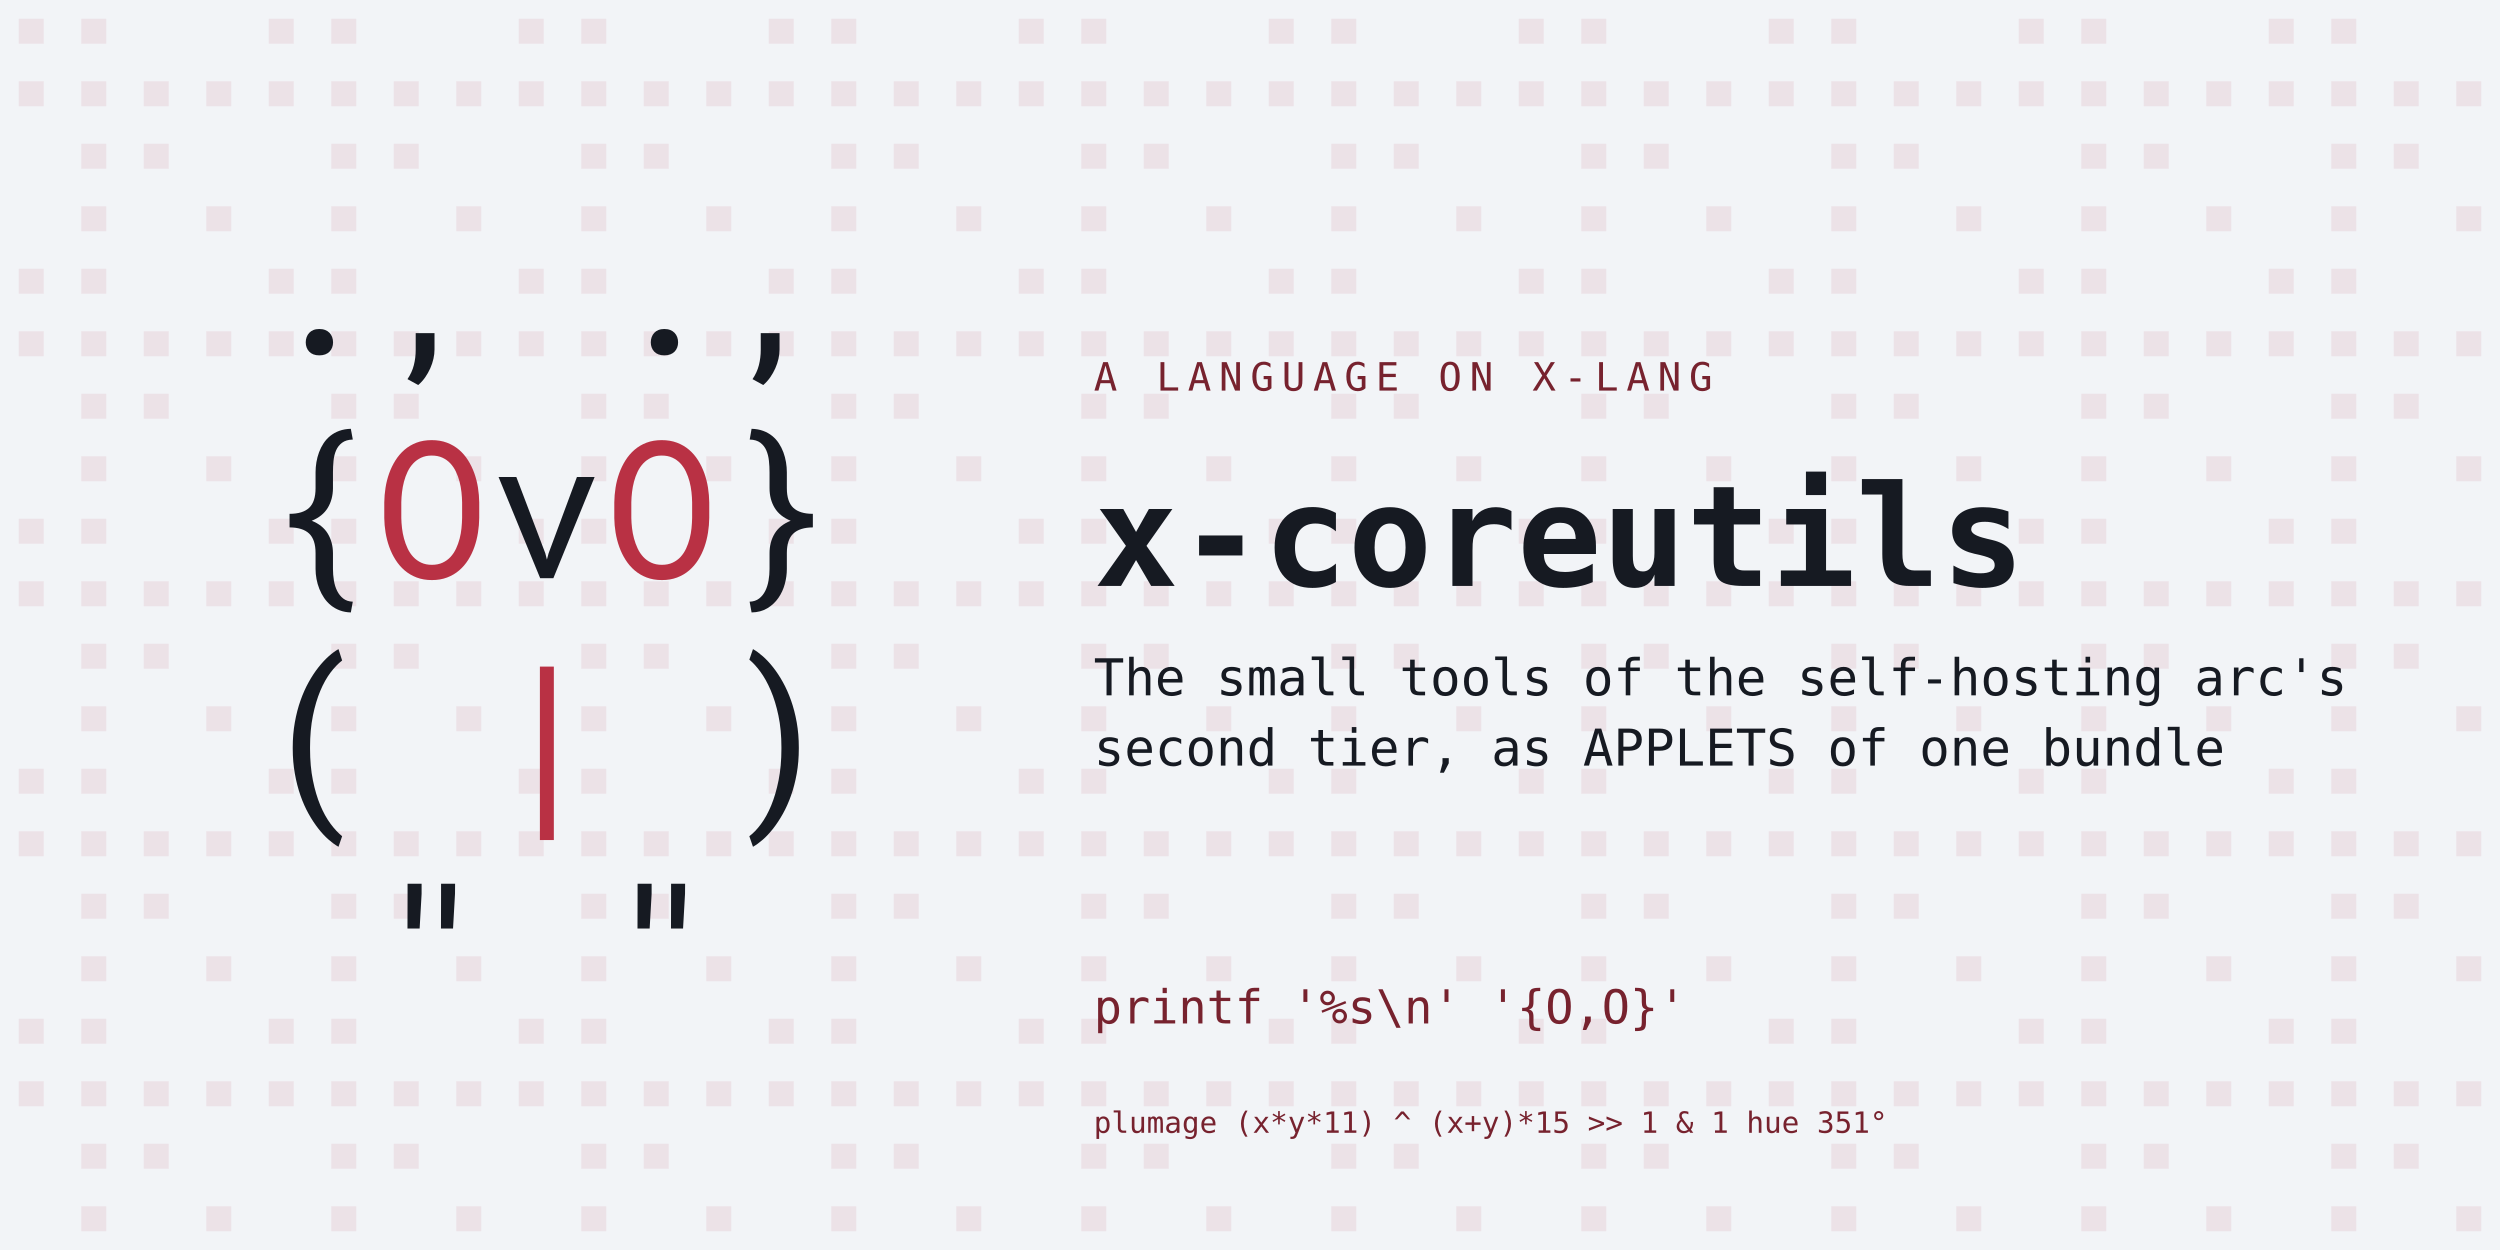
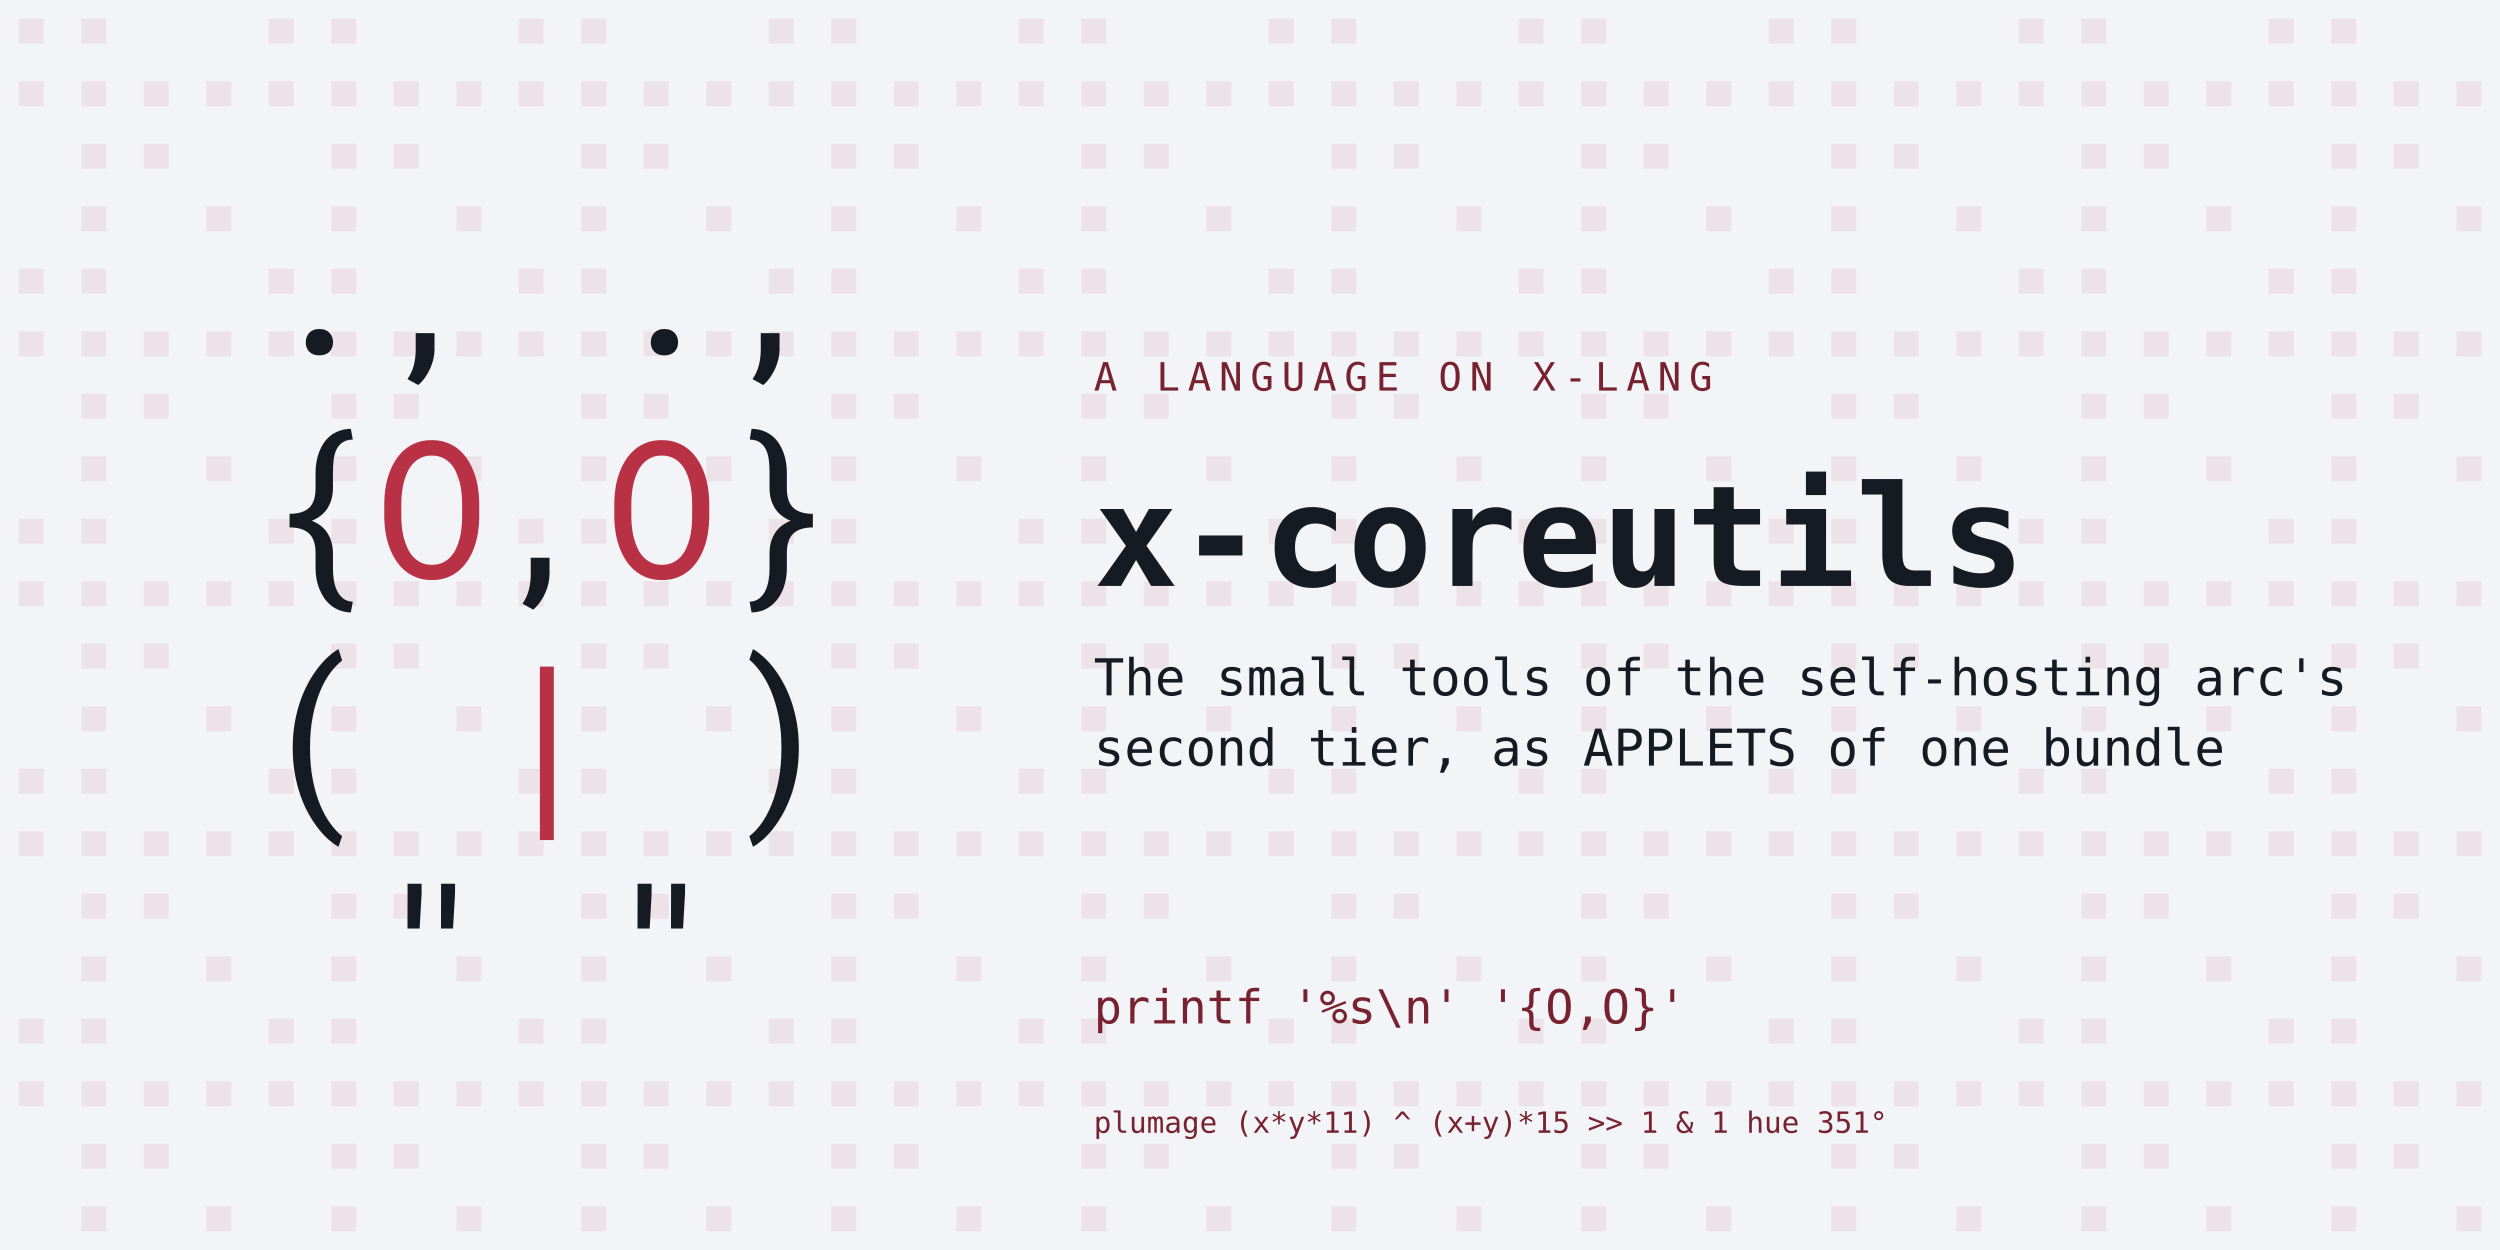
<svg xmlns="http://www.w3.org/2000/svg" width="1280" height="640" viewBox="0 0 1280 640" role="img" aria-label="x-coreutils, with Bitwise">
  <rect width="1280" height="640" fill="#f2f4f7" />
  <g fill="hsl(351.6,58%,46%)" fill-opacity="0.09">
    <rect x="9.6" y="9.6" width="12.8" height="12.8" />
    <rect x="41.6" y="9.6" width="12.8" height="12.8" />
    <rect x="137.6" y="9.6" width="12.8" height="12.8" />
    <rect x="169.6" y="9.6" width="12.8" height="12.8" />
    <rect x="265.6" y="9.6" width="12.8" height="12.8" />
    <rect x="297.6" y="9.6" width="12.8" height="12.8" />
    <rect x="393.6" y="9.6" width="12.8" height="12.8" />
    <rect x="425.6" y="9.6" width="12.8" height="12.8" />
    <rect x="521.6" y="9.6" width="12.8" height="12.8" />
    <rect x="553.6" y="9.6" width="12.8" height="12.8" />
    <rect x="649.6" y="9.6" width="12.8" height="12.8" />
    <rect x="681.6" y="9.6" width="12.8" height="12.8" />
    <rect x="777.6" y="9.6" width="12.8" height="12.8" />
    <rect x="809.6" y="9.6" width="12.8" height="12.8" />
    <rect x="905.6" y="9.6" width="12.8" height="12.8" />
    <rect x="937.6" y="9.6" width="12.8" height="12.8" />
    <rect x="1033.6" y="9.6" width="12.8" height="12.8" />
    <rect x="1065.6" y="9.6" width="12.8" height="12.8" />
    <rect x="1161.6" y="9.6" width="12.8" height="12.8" />
    <rect x="1193.6" y="9.6" width="12.8" height="12.8" />
    <rect x="9.6" y="41.6" width="12.8" height="12.8" />
    <rect x="41.6" y="41.6" width="12.8" height="12.8" />
    <rect x="73.6" y="41.6" width="12.8" height="12.8" />
    <rect x="105.6" y="41.6" width="12.8" height="12.8" />
    <rect x="137.6" y="41.6" width="12.8" height="12.8" />
    <rect x="169.6" y="41.6" width="12.8" height="12.8" />
    <rect x="201.6" y="41.6" width="12.8" height="12.8" />
    <rect x="233.6" y="41.6" width="12.8" height="12.8" />
    <rect x="265.6" y="41.6" width="12.8" height="12.8" />
    <rect x="297.6" y="41.6" width="12.8" height="12.8" />
    <rect x="329.6" y="41.6" width="12.8" height="12.8" />
    <rect x="361.6" y="41.6" width="12.8" height="12.8" />
    <rect x="393.6" y="41.6" width="12.8" height="12.8" />
    <rect x="425.6" y="41.6" width="12.8" height="12.8" />
    <rect x="457.6" y="41.6" width="12.8" height="12.8" />
    <rect x="489.6" y="41.6" width="12.8" height="12.8" />
    <rect x="521.6" y="41.6" width="12.8" height="12.8" />
    <rect x="553.6" y="41.6" width="12.8" height="12.8" />
    <rect x="585.6" y="41.6" width="12.8" height="12.8" />
    <rect x="617.6" y="41.6" width="12.8" height="12.8" />
    <rect x="649.6" y="41.6" width="12.8" height="12.8" />
    <rect x="681.6" y="41.6" width="12.8" height="12.8" />
    <rect x="713.6" y="41.6" width="12.8" height="12.8" />
    <rect x="745.6" y="41.6" width="12.8" height="12.8" />
    <rect x="777.6" y="41.6" width="12.8" height="12.8" />
    <rect x="809.6" y="41.6" width="12.8" height="12.8" />
    <rect x="841.6" y="41.6" width="12.8" height="12.8" />
    <rect x="873.6" y="41.6" width="12.8" height="12.8" />
    <rect x="905.6" y="41.6" width="12.8" height="12.8" />
    <rect x="937.6" y="41.6" width="12.8" height="12.8" />
    <rect x="969.6" y="41.6" width="12.8" height="12.8" />
    <rect x="1001.6" y="41.6" width="12.8" height="12.8" />
    <rect x="1033.6" y="41.6" width="12.8" height="12.8" />
    <rect x="1065.6" y="41.6" width="12.8" height="12.8" />
    <rect x="1097.6" y="41.6" width="12.8" height="12.8" />
    <rect x="1129.6" y="41.6" width="12.8" height="12.8" />
    <rect x="1161.6" y="41.6" width="12.8" height="12.8" />
    <rect x="1193.6" y="41.6" width="12.8" height="12.8" />
    <rect x="1225.6" y="41.6" width="12.8" height="12.8" />
    <rect x="1257.6" y="41.6" width="12.8" height="12.8" />
    <rect x="41.6" y="73.6" width="12.8" height="12.8" />
    <rect x="73.6" y="73.6" width="12.8" height="12.8" />
    <rect x="169.6" y="73.6" width="12.8" height="12.8" />
    <rect x="201.6" y="73.6" width="12.8" height="12.8" />
    <rect x="297.6" y="73.6" width="12.8" height="12.8" />
    <rect x="329.6" y="73.6" width="12.8" height="12.8" />
    <rect x="425.6" y="73.6" width="12.8" height="12.8" />
    <rect x="457.6" y="73.6" width="12.8" height="12.8" />
    <rect x="553.6" y="73.6" width="12.8" height="12.8" />
    <rect x="585.6" y="73.6" width="12.8" height="12.8" />
    <rect x="681.6" y="73.6" width="12.8" height="12.8" />
    <rect x="713.6" y="73.6" width="12.8" height="12.8" />
    <rect x="809.6" y="73.6" width="12.8" height="12.8" />
    <rect x="841.6" y="73.6" width="12.8" height="12.8" />
    <rect x="937.6" y="73.6" width="12.8" height="12.8" />
    <rect x="969.6" y="73.6" width="12.8" height="12.8" />
    <rect x="1065.6" y="73.6" width="12.8" height="12.8" />
    <rect x="1097.6" y="73.6" width="12.8" height="12.8" />
    <rect x="1193.6" y="73.6" width="12.8" height="12.8" />
    <rect x="1225.6" y="73.6" width="12.8" height="12.8" />
    <rect x="41.6" y="105.6" width="12.8" height="12.8" />
    <rect x="105.6" y="105.6" width="12.8" height="12.8" />
    <rect x="169.6" y="105.6" width="12.8" height="12.8" />
    <rect x="233.6" y="105.6" width="12.8" height="12.8" />
    <rect x="297.6" y="105.6" width="12.8" height="12.8" />
    <rect x="361.6" y="105.6" width="12.8" height="12.8" />
    <rect x="425.6" y="105.6" width="12.8" height="12.8" />
    <rect x="489.6" y="105.6" width="12.8" height="12.8" />
    <rect x="553.6" y="105.6" width="12.8" height="12.8" />
    <rect x="617.6" y="105.6" width="12.8" height="12.8" />
    <rect x="681.6" y="105.6" width="12.8" height="12.8" />
    <rect x="745.6" y="105.6" width="12.8" height="12.8" />
    <rect x="809.6" y="105.6" width="12.8" height="12.8" />
    <rect x="873.6" y="105.6" width="12.8" height="12.8" />
    <rect x="937.6" y="105.6" width="12.8" height="12.8" />
    <rect x="1001.6" y="105.6" width="12.8" height="12.8" />
    <rect x="1065.6" y="105.6" width="12.8" height="12.8" />
    <rect x="1129.6" y="105.6" width="12.8" height="12.8" />
    <rect x="1193.6" y="105.6" width="12.8" height="12.8" />
    <rect x="1257.6" y="105.6" width="12.8" height="12.8" />
    <rect x="9.6" y="137.6" width="12.8" height="12.8" />
    <rect x="41.6" y="137.6" width="12.8" height="12.8" />
    <rect x="137.6" y="137.6" width="12.8" height="12.8" />
    <rect x="169.6" y="137.6" width="12.8" height="12.8" />
    <rect x="265.6" y="137.6" width="12.8" height="12.8" />
    <rect x="297.6" y="137.6" width="12.8" height="12.8" />
    <rect x="393.6" y="137.6" width="12.8" height="12.8" />
    <rect x="425.6" y="137.6" width="12.8" height="12.8" />
    <rect x="521.6" y="137.6" width="12.8" height="12.8" />
    <rect x="553.6" y="137.6" width="12.8" height="12.8" />
    <rect x="649.6" y="137.6" width="12.8" height="12.8" />
    <rect x="681.6" y="137.6" width="12.8" height="12.8" />
    <rect x="777.6" y="137.6" width="12.8" height="12.8" />
    <rect x="809.6" y="137.6" width="12.8" height="12.8" />
    <rect x="905.6" y="137.6" width="12.8" height="12.8" />
    <rect x="937.6" y="137.6" width="12.8" height="12.8" />
    <rect x="1033.6" y="137.6" width="12.8" height="12.8" />
    <rect x="1065.6" y="137.6" width="12.8" height="12.8" />
    <rect x="1161.6" y="137.6" width="12.8" height="12.8" />
    <rect x="1193.6" y="137.6" width="12.8" height="12.8" />
    <rect x="9.6" y="169.6" width="12.8" height="12.8" />
    <rect x="41.6" y="169.6" width="12.8" height="12.8" />
    <rect x="73.6" y="169.6" width="12.8" height="12.8" />
    <rect x="105.6" y="169.6" width="12.8" height="12.8" />
    <rect x="137.6" y="169.6" width="12.8" height="12.8" />
    <rect x="169.6" y="169.6" width="12.8" height="12.8" />
    <rect x="201.6" y="169.6" width="12.8" height="12.8" />
    <rect x="233.6" y="169.6" width="12.8" height="12.8" />
    <rect x="265.6" y="169.6" width="12.8" height="12.8" />
    <rect x="297.6" y="169.6" width="12.8" height="12.8" />
    <rect x="329.6" y="169.6" width="12.8" height="12.8" />
    <rect x="361.6" y="169.6" width="12.8" height="12.8" />
    <rect x="393.6" y="169.6" width="12.8" height="12.8" />
    <rect x="425.6" y="169.6" width="12.8" height="12.8" />
    <rect x="457.6" y="169.6" width="12.8" height="12.8" />
    <rect x="489.6" y="169.6" width="12.8" height="12.8" />
    <rect x="521.6" y="169.6" width="12.8" height="12.8" />
    <rect x="553.6" y="169.6" width="12.8" height="12.8" />
    <rect x="585.6" y="169.6" width="12.8" height="12.8" />
    <rect x="617.6" y="169.6" width="12.8" height="12.8" />
    <rect x="649.6" y="169.6" width="12.8" height="12.8" />
    <rect x="681.6" y="169.6" width="12.8" height="12.8" />
    <rect x="713.6" y="169.6" width="12.8" height="12.8" />
    <rect x="745.6" y="169.6" width="12.8" height="12.8" />
    <rect x="777.6" y="169.6" width="12.8" height="12.8" />
    <rect x="809.6" y="169.6" width="12.8" height="12.8" />
    <rect x="841.6" y="169.6" width="12.8" height="12.8" />
    <rect x="873.6" y="169.6" width="12.8" height="12.8" />
    <rect x="905.6" y="169.6" width="12.8" height="12.8" />
    <rect x="937.6" y="169.6" width="12.8" height="12.8" />
    <rect x="969.6" y="169.6" width="12.8" height="12.8" />
    <rect x="1001.6" y="169.6" width="12.8" height="12.8" />
    <rect x="1033.6" y="169.6" width="12.8" height="12.8" />
    <rect x="1065.6" y="169.6" width="12.8" height="12.8" />
    <rect x="1097.6" y="169.6" width="12.8" height="12.8" />
    <rect x="1129.6" y="169.6" width="12.8" height="12.8" />
    <rect x="1161.6" y="169.6" width="12.8" height="12.8" />
    <rect x="1193.6" y="169.6" width="12.8" height="12.8" />
    <rect x="1225.6" y="169.6" width="12.8" height="12.8" />
    <rect x="1257.6" y="169.6" width="12.8" height="12.8" />
    <rect x="41.6" y="201.6" width="12.8" height="12.8" />
    <rect x="73.6" y="201.6" width="12.8" height="12.8" />
    <rect x="169.6" y="201.6" width="12.8" height="12.8" />
    <rect x="201.6" y="201.6" width="12.8" height="12.8" />
    <rect x="297.6" y="201.6" width="12.8" height="12.8" />
    <rect x="329.6" y="201.6" width="12.8" height="12.8" />
    <rect x="425.6" y="201.6" width="12.8" height="12.8" />
    <rect x="457.6" y="201.6" width="12.8" height="12.8" />
    <rect x="553.6" y="201.6" width="12.8" height="12.8" />
    <rect x="585.6" y="201.6" width="12.8" height="12.8" />
    <rect x="681.6" y="201.6" width="12.8" height="12.8" />
    <rect x="713.6" y="201.6" width="12.8" height="12.8" />
    <rect x="809.6" y="201.6" width="12.8" height="12.8" />
    <rect x="841.6" y="201.6" width="12.8" height="12.8" />
    <rect x="937.6" y="201.6" width="12.8" height="12.8" />
    <rect x="969.6" y="201.6" width="12.8" height="12.8" />
    <rect x="1065.6" y="201.6" width="12.8" height="12.8" />
    <rect x="1097.6" y="201.6" width="12.8" height="12.8" />
    <rect x="1193.6" y="201.6" width="12.8" height="12.8" />
    <rect x="1225.6" y="201.6" width="12.8" height="12.8" />
    <rect x="41.6" y="233.6" width="12.8" height="12.8" />
    <rect x="105.6" y="233.6" width="12.8" height="12.8" />
    <rect x="169.6" y="233.6" width="12.8" height="12.8" />
    <rect x="233.6" y="233.6" width="12.8" height="12.8" />
    <rect x="297.6" y="233.6" width="12.8" height="12.8" />
    <rect x="361.6" y="233.6" width="12.8" height="12.8" />
    <rect x="425.6" y="233.6" width="12.8" height="12.8" />
    <rect x="489.6" y="233.6" width="12.8" height="12.8" />
    <rect x="553.6" y="233.6" width="12.8" height="12.8" />
    <rect x="617.6" y="233.6" width="12.8" height="12.8" />
    <rect x="681.6" y="233.6" width="12.8" height="12.8" />
    <rect x="745.6" y="233.6" width="12.8" height="12.8" />
    <rect x="809.6" y="233.6" width="12.8" height="12.8" />
    <rect x="873.6" y="233.6" width="12.8" height="12.8" />
    <rect x="937.6" y="233.6" width="12.8" height="12.8" />
    <rect x="1001.6" y="233.6" width="12.8" height="12.8" />
    <rect x="1065.6" y="233.6" width="12.8" height="12.8" />
    <rect x="1129.6" y="233.6" width="12.8" height="12.8" />
    <rect x="1193.6" y="233.6" width="12.8" height="12.8" />
    <rect x="1257.6" y="233.6" width="12.8" height="12.8" />
    <rect x="9.6" y="265.6" width="12.8" height="12.8" />
    <rect x="41.6" y="265.6" width="12.8" height="12.8" />
    <rect x="137.6" y="265.6" width="12.8" height="12.8" />
    <rect x="169.6" y="265.6" width="12.8" height="12.8" />
    <rect x="265.6" y="265.6" width="12.8" height="12.8" />
    <rect x="297.6" y="265.6" width="12.8" height="12.8" />
    <rect x="393.6" y="265.6" width="12.8" height="12.8" />
    <rect x="425.6" y="265.6" width="12.8" height="12.8" />
    <rect x="521.6" y="265.6" width="12.8" height="12.8" />
    <rect x="553.6" y="265.6" width="12.8" height="12.8" />
    <rect x="649.6" y="265.6" width="12.8" height="12.8" />
    <rect x="681.6" y="265.6" width="12.8" height="12.8" />
    <rect x="777.6" y="265.6" width="12.8" height="12.8" />
    <rect x="809.6" y="265.6" width="12.8" height="12.8" />
    <rect x="905.6" y="265.6" width="12.8" height="12.8" />
    <rect x="937.6" y="265.6" width="12.8" height="12.8" />
    <rect x="1033.6" y="265.6" width="12.8" height="12.8" />
    <rect x="1065.6" y="265.6" width="12.8" height="12.8" />
    <rect x="1161.6" y="265.6" width="12.8" height="12.8" />
    <rect x="1193.6" y="265.6" width="12.8" height="12.8" />
    <rect x="9.6" y="297.6" width="12.8" height="12.8" />
    <rect x="41.6" y="297.6" width="12.8" height="12.8" />
    <rect x="73.6" y="297.6" width="12.8" height="12.8" />
    <rect x="105.6" y="297.6" width="12.8" height="12.8" />
    <rect x="137.6" y="297.6" width="12.8" height="12.8" />
    <rect x="169.6" y="297.6" width="12.8" height="12.8" />
    <rect x="201.6" y="297.6" width="12.8" height="12.8" />
    <rect x="233.6" y="297.6" width="12.8" height="12.8" />
    <rect x="265.6" y="297.6" width="12.8" height="12.8" />
    <rect x="297.6" y="297.6" width="12.8" height="12.8" />
    <rect x="329.6" y="297.6" width="12.8" height="12.8" />
    <rect x="361.6" y="297.6" width="12.8" height="12.8" />
    <rect x="393.6" y="297.6" width="12.8" height="12.8" />
    <rect x="425.6" y="297.6" width="12.8" height="12.8" />
    <rect x="457.6" y="297.6" width="12.8" height="12.8" />
    <rect x="489.6" y="297.6" width="12.8" height="12.8" />
    <rect x="521.6" y="297.6" width="12.8" height="12.8" />
    <rect x="553.6" y="297.6" width="12.8" height="12.8" />
    <rect x="585.6" y="297.6" width="12.8" height="12.8" />
    <rect x="617.6" y="297.6" width="12.8" height="12.8" />
    <rect x="649.6" y="297.6" width="12.8" height="12.8" />
    <rect x="681.6" y="297.6" width="12.8" height="12.8" />
    <rect x="713.6" y="297.6" width="12.8" height="12.8" />
    <rect x="745.6" y="297.6" width="12.8" height="12.8" />
    <rect x="777.6" y="297.6" width="12.8" height="12.8" />
    <rect x="809.6" y="297.6" width="12.8" height="12.8" />
    <rect x="841.6" y="297.6" width="12.8" height="12.8" />
    <rect x="873.6" y="297.6" width="12.8" height="12.8" />
    <rect x="905.6" y="297.6" width="12.8" height="12.8" />
    <rect x="937.6" y="297.6" width="12.8" height="12.8" />
    <rect x="969.6" y="297.6" width="12.8" height="12.8" />
    <rect x="1001.6" y="297.6" width="12.8" height="12.8" />
    <rect x="1033.6" y="297.6" width="12.8" height="12.8" />
    <rect x="1065.6" y="297.6" width="12.8" height="12.8" />
    <rect x="1097.6" y="297.6" width="12.8" height="12.8" />
    <rect x="1129.6" y="297.6" width="12.8" height="12.8" />
    <rect x="1161.6" y="297.6" width="12.8" height="12.8" />
    <rect x="1193.6" y="297.6" width="12.8" height="12.8" />
    <rect x="1225.6" y="297.6" width="12.8" height="12.8" />
    <rect x="1257.6" y="297.6" width="12.8" height="12.8" />
    <rect x="41.6" y="329.6" width="12.8" height="12.8" />
    <rect x="73.6" y="329.6" width="12.8" height="12.8" />
    <rect x="169.6" y="329.6" width="12.8" height="12.8" />
    <rect x="201.6" y="329.6" width="12.8" height="12.8" />
    <rect x="297.6" y="329.6" width="12.8" height="12.8" />
    <rect x="329.6" y="329.6" width="12.8" height="12.8" />
    <rect x="425.6" y="329.6" width="12.8" height="12.8" />
    <rect x="457.6" y="329.6" width="12.8" height="12.8" />
    <rect x="553.6" y="329.6" width="12.8" height="12.8" />
    <rect x="585.6" y="329.6" width="12.8" height="12.8" />
    <rect x="681.6" y="329.6" width="12.8" height="12.8" />
    <rect x="713.6" y="329.6" width="12.8" height="12.8" />
    <rect x="809.6" y="329.6" width="12.8" height="12.8" />
    <rect x="841.6" y="329.6" width="12.8" height="12.8" />
    <rect x="937.6" y="329.6" width="12.8" height="12.8" />
    <rect x="969.6" y="329.6" width="12.8" height="12.8" />
    <rect x="1065.6" y="329.6" width="12.8" height="12.8" />
    <rect x="1097.6" y="329.6" width="12.8" height="12.8" />
    <rect x="1193.6" y="329.6" width="12.8" height="12.8" />
    <rect x="1225.6" y="329.6" width="12.8" height="12.8" />
    <rect x="41.6" y="361.6" width="12.8" height="12.8" />
    <rect x="105.6" y="361.6" width="12.8" height="12.8" />
    <rect x="169.6" y="361.6" width="12.8" height="12.8" />
    <rect x="233.6" y="361.6" width="12.8" height="12.8" />
    <rect x="297.6" y="361.6" width="12.8" height="12.8" />
    <rect x="361.6" y="361.6" width="12.8" height="12.8" />
    <rect x="425.6" y="361.6" width="12.8" height="12.8" />
    <rect x="489.6" y="361.6" width="12.8" height="12.8" />
    <rect x="553.6" y="361.6" width="12.8" height="12.8" />
    <rect x="617.6" y="361.6" width="12.8" height="12.8" />
    <rect x="681.6" y="361.6" width="12.8" height="12.8" />
    <rect x="745.6" y="361.6" width="12.8" height="12.8" />
    <rect x="809.6" y="361.6" width="12.8" height="12.8" />
    <rect x="873.6" y="361.6" width="12.8" height="12.8" />
    <rect x="937.6" y="361.6" width="12.8" height="12.8" />
    <rect x="1001.6" y="361.6" width="12.8" height="12.8" />
    <rect x="1065.6" y="361.6" width="12.8" height="12.8" />
    <rect x="1129.6" y="361.6" width="12.8" height="12.8" />
    <rect x="1193.6" y="361.6" width="12.8" height="12.8" />
    <rect x="1257.6" y="361.6" width="12.8" height="12.8" />
    <rect x="9.6" y="393.6" width="12.8" height="12.8" />
    <rect x="41.6" y="393.6" width="12.8" height="12.8" />
    <rect x="137.6" y="393.6" width="12.8" height="12.8" />
    <rect x="169.6" y="393.6" width="12.8" height="12.8" />
    <rect x="265.6" y="393.6" width="12.8" height="12.8" />
    <rect x="297.6" y="393.6" width="12.8" height="12.8" />
    <rect x="393.6" y="393.6" width="12.8" height="12.8" />
    <rect x="425.6" y="393.6" width="12.8" height="12.8" />
    <rect x="521.6" y="393.6" width="12.8" height="12.8" />
    <rect x="553.6" y="393.6" width="12.8" height="12.8" />
    <rect x="649.6" y="393.6" width="12.8" height="12.8" />
    <rect x="681.6" y="393.6" width="12.8" height="12.8" />
    <rect x="777.6" y="393.6" width="12.8" height="12.8" />
    <rect x="809.6" y="393.6" width="12.8" height="12.8" />
    <rect x="905.6" y="393.6" width="12.8" height="12.8" />
    <rect x="937.6" y="393.6" width="12.8" height="12.8" />
    <rect x="1033.6" y="393.6" width="12.8" height="12.8" />
    <rect x="1065.6" y="393.6" width="12.8" height="12.8" />
    <rect x="1161.6" y="393.6" width="12.8" height="12.8" />
    <rect x="1193.6" y="393.6" width="12.8" height="12.8" />
    <rect x="9.6" y="425.6" width="12.8" height="12.8" />
    <rect x="41.6" y="425.6" width="12.8" height="12.8" />
    <rect x="73.6" y="425.6" width="12.8" height="12.8" />
    <rect x="105.6" y="425.6" width="12.8" height="12.8" />
    <rect x="137.6" y="425.6" width="12.8" height="12.8" />
    <rect x="169.6" y="425.6" width="12.8" height="12.8" />
    <rect x="201.6" y="425.6" width="12.8" height="12.8" />
    <rect x="233.6" y="425.6" width="12.8" height="12.8" />
    <rect x="265.6" y="425.6" width="12.8" height="12.8" />
    <rect x="297.6" y="425.6" width="12.8" height="12.8" />
    <rect x="329.6" y="425.6" width="12.8" height="12.8" />
    <rect x="361.6" y="425.6" width="12.8" height="12.8" />
    <rect x="393.6" y="425.6" width="12.8" height="12.8" />
    <rect x="425.6" y="425.6" width="12.8" height="12.8" />
    <rect x="457.6" y="425.6" width="12.8" height="12.8" />
    <rect x="489.6" y="425.6" width="12.8" height="12.8" />
    <rect x="521.6" y="425.6" width="12.8" height="12.8" />
    <rect x="553.6" y="425.6" width="12.8" height="12.8" />
    <rect x="585.6" y="425.6" width="12.8" height="12.8" />
    <rect x="617.6" y="425.6" width="12.8" height="12.8" />
    <rect x="649.6" y="425.6" width="12.8" height="12.8" />
    <rect x="681.6" y="425.6" width="12.8" height="12.8" />
    <rect x="713.6" y="425.6" width="12.8" height="12.8" />
    <rect x="745.6" y="425.6" width="12.8" height="12.8" />
    <rect x="777.6" y="425.6" width="12.8" height="12.8" />
    <rect x="809.6" y="425.6" width="12.8" height="12.8" />
    <rect x="841.6" y="425.6" width="12.8" height="12.8" />
    <rect x="873.6" y="425.6" width="12.8" height="12.8" />
    <rect x="905.6" y="425.6" width="12.8" height="12.8" />
    <rect x="937.6" y="425.6" width="12.8" height="12.8" />
    <rect x="969.6" y="425.6" width="12.8" height="12.8" />
    <rect x="1001.6" y="425.6" width="12.8" height="12.8" />
    <rect x="1033.6" y="425.6" width="12.8" height="12.8" />
    <rect x="1065.6" y="425.6" width="12.8" height="12.8" />
    <rect x="1097.6" y="425.6" width="12.8" height="12.8" />
    <rect x="1129.6" y="425.6" width="12.8" height="12.8" />
    <rect x="1161.6" y="425.6" width="12.8" height="12.8" />
    <rect x="1193.6" y="425.6" width="12.8" height="12.8" />
    <rect x="1225.6" y="425.6" width="12.8" height="12.8" />
    <rect x="1257.6" y="425.6" width="12.8" height="12.8" />
    <rect x="41.6" y="457.6" width="12.8" height="12.8" />
    <rect x="73.6" y="457.6" width="12.8" height="12.8" />
    <rect x="169.6" y="457.6" width="12.8" height="12.8" />
    <rect x="201.6" y="457.6" width="12.8" height="12.8" />
    <rect x="297.6" y="457.6" width="12.8" height="12.8" />
    <rect x="329.6" y="457.6" width="12.8" height="12.8" />
    <rect x="425.6" y="457.6" width="12.8" height="12.8" />
    <rect x="457.6" y="457.6" width="12.8" height="12.8" />
    <rect x="553.6" y="457.6" width="12.8" height="12.8" />
    <rect x="585.6" y="457.6" width="12.8" height="12.8" />
    <rect x="681.6" y="457.6" width="12.8" height="12.8" />
    <rect x="713.6" y="457.6" width="12.8" height="12.8" />
    <rect x="809.6" y="457.6" width="12.8" height="12.8" />
    <rect x="841.6" y="457.6" width="12.8" height="12.8" />
    <rect x="937.6" y="457.6" width="12.8" height="12.8" />
    <rect x="969.6" y="457.6" width="12.8" height="12.8" />
    <rect x="1065.6" y="457.6" width="12.8" height="12.8" />
    <rect x="1097.6" y="457.6" width="12.8" height="12.8" />
    <rect x="1193.6" y="457.6" width="12.8" height="12.8" />
    <rect x="1225.6" y="457.6" width="12.8" height="12.8" />
    <rect x="41.6" y="489.6" width="12.8" height="12.8" />
    <rect x="105.6" y="489.6" width="12.8" height="12.8" />
    <rect x="169.6" y="489.6" width="12.8" height="12.8" />
    <rect x="233.6" y="489.6" width="12.8" height="12.8" />
    <rect x="297.6" y="489.6" width="12.8" height="12.8" />
    <rect x="361.6" y="489.6" width="12.8" height="12.8" />
    <rect x="425.6" y="489.6" width="12.8" height="12.8" />
    <rect x="489.6" y="489.6" width="12.8" height="12.8" />
    <rect x="553.6" y="489.6" width="12.8" height="12.8" />
    <rect x="617.6" y="489.6" width="12.8" height="12.8" />
    <rect x="681.6" y="489.6" width="12.8" height="12.8" />
    <rect x="745.6" y="489.6" width="12.8" height="12.8" />
    <rect x="809.6" y="489.6" width="12.8" height="12.8" />
    <rect x="873.6" y="489.6" width="12.8" height="12.8" />
    <rect x="937.6" y="489.6" width="12.8" height="12.8" />
    <rect x="1001.6" y="489.6" width="12.8" height="12.8" />
    <rect x="1065.6" y="489.6" width="12.8" height="12.8" />
    <rect x="1129.6" y="489.6" width="12.8" height="12.8" />
    <rect x="1193.6" y="489.6" width="12.8" height="12.8" />
    <rect x="1257.6" y="489.6" width="12.8" height="12.8" />
    <rect x="9.6" y="521.6" width="12.8" height="12.8" />
    <rect x="41.6" y="521.6" width="12.8" height="12.8" />
    <rect x="137.6" y="521.6" width="12.8" height="12.8" />
    <rect x="169.6" y="521.6" width="12.8" height="12.8" />
    <rect x="265.6" y="521.6" width="12.8" height="12.8" />
    <rect x="297.6" y="521.6" width="12.8" height="12.8" />
    <rect x="393.6" y="521.6" width="12.8" height="12.8" />
    <rect x="425.6" y="521.6" width="12.8" height="12.8" />
    <rect x="521.6" y="521.6" width="12.8" height="12.8" />
    <rect x="553.6" y="521.6" width="12.8" height="12.8" />
    <rect x="649.6" y="521.6" width="12.8" height="12.8" />
    <rect x="681.6" y="521.6" width="12.8" height="12.8" />
    <rect x="777.6" y="521.6" width="12.8" height="12.8" />
    <rect x="809.6" y="521.6" width="12.8" height="12.8" />
    <rect x="905.6" y="521.6" width="12.8" height="12.8" />
    <rect x="937.6" y="521.6" width="12.8" height="12.8" />
    <rect x="1033.6" y="521.6" width="12.8" height="12.8" />
    <rect x="1065.6" y="521.6" width="12.8" height="12.8" />
    <rect x="1161.6" y="521.6" width="12.8" height="12.8" />
    <rect x="1193.6" y="521.6" width="12.8" height="12.8" />
    <rect x="9.6" y="553.6" width="12.8" height="12.8" />
    <rect x="41.6" y="553.6" width="12.8" height="12.8" />
    <rect x="73.6" y="553.6" width="12.8" height="12.8" />
    <rect x="105.6" y="553.6" width="12.8" height="12.8" />
    <rect x="137.6" y="553.6" width="12.8" height="12.8" />
    <rect x="169.6" y="553.6" width="12.8" height="12.8" />
    <rect x="201.6" y="553.6" width="12.8" height="12.8" />
    <rect x="233.6" y="553.6" width="12.8" height="12.8" />
    <rect x="265.6" y="553.6" width="12.8" height="12.8" />
    <rect x="297.6" y="553.6" width="12.8" height="12.8" />
    <rect x="329.6" y="553.6" width="12.8" height="12.8" />
    <rect x="361.6" y="553.6" width="12.8" height="12.8" />
    <rect x="393.6" y="553.6" width="12.8" height="12.8" />
    <rect x="425.6" y="553.6" width="12.8" height="12.8" />
    <rect x="457.6" y="553.6" width="12.8" height="12.8" />
    <rect x="489.6" y="553.6" width="12.8" height="12.8" />
    <rect x="521.6" y="553.6" width="12.8" height="12.8" />
    <rect x="553.6" y="553.6" width="12.8" height="12.8" />
    <rect x="585.6" y="553.6" width="12.8" height="12.8" />
    <rect x="617.6" y="553.6" width="12.8" height="12.8" />
    <rect x="649.6" y="553.6" width="12.8" height="12.8" />
    <rect x="681.6" y="553.6" width="12.8" height="12.8" />
    <rect x="713.6" y="553.6" width="12.8" height="12.8" />
    <rect x="745.6" y="553.6" width="12.8" height="12.8" />
    <rect x="777.6" y="553.6" width="12.8" height="12.8" />
    <rect x="809.6" y="553.6" width="12.8" height="12.8" />
    <rect x="841.6" y="553.6" width="12.8" height="12.8" />
    <rect x="873.6" y="553.6" width="12.8" height="12.8" />
    <rect x="905.6" y="553.6" width="12.8" height="12.8" />
    <rect x="937.6" y="553.6" width="12.8" height="12.8" />
    <rect x="969.6" y="553.6" width="12.8" height="12.8" />
    <rect x="1001.6" y="553.6" width="12.8" height="12.8" />
    <rect x="1033.6" y="553.6" width="12.8" height="12.8" />
    <rect x="1065.6" y="553.6" width="12.8" height="12.8" />
    <rect x="1097.6" y="553.6" width="12.8" height="12.8" />
    <rect x="1129.6" y="553.6" width="12.8" height="12.8" />
    <rect x="1161.6" y="553.6" width="12.8" height="12.8" />
    <rect x="1193.6" y="553.6" width="12.8" height="12.8" />
    <rect x="1225.6" y="553.6" width="12.8" height="12.8" />
    <rect x="1257.6" y="553.6" width="12.8" height="12.8" />
    <rect x="41.6" y="585.6" width="12.8" height="12.8" />
    <rect x="73.6" y="585.6" width="12.8" height="12.8" />
    <rect x="169.6" y="585.6" width="12.8" height="12.8" />
    <rect x="201.6" y="585.6" width="12.8" height="12.8" />
    <rect x="297.6" y="585.6" width="12.8" height="12.8" />
    <rect x="329.6" y="585.6" width="12.8" height="12.8" />
    <rect x="425.6" y="585.6" width="12.8" height="12.8" />
    <rect x="457.6" y="585.6" width="12.8" height="12.8" />
    <rect x="553.6" y="585.6" width="12.8" height="12.8" />
    <rect x="585.6" y="585.6" width="12.8" height="12.8" />
    <rect x="681.6" y="585.6" width="12.8" height="12.8" />
    <rect x="713.6" y="585.6" width="12.8" height="12.8" />
    <rect x="809.6" y="585.6" width="12.8" height="12.8" />
    <rect x="841.6" y="585.6" width="12.8" height="12.8" />
    <rect x="937.6" y="585.6" width="12.8" height="12.8" />
    <rect x="969.6" y="585.6" width="12.8" height="12.8" />
    <rect x="1065.6" y="585.6" width="12.8" height="12.8" />
    <rect x="1097.6" y="585.6" width="12.8" height="12.8" />
    <rect x="1193.6" y="585.6" width="12.8" height="12.8" />
    <rect x="1225.6" y="585.6" width="12.8" height="12.8" />
    <rect x="41.6" y="617.6" width="12.8" height="12.8" />
    <rect x="105.6" y="617.6" width="12.8" height="12.8" />
    <rect x="169.6" y="617.6" width="12.8" height="12.8" />
    <rect x="233.6" y="617.6" width="12.8" height="12.8" />
    <rect x="297.6" y="617.6" width="12.8" height="12.8" />
    <rect x="361.6" y="617.6" width="12.8" height="12.8" />
    <rect x="425.6" y="617.6" width="12.8" height="12.8" />
    <rect x="489.6" y="617.6" width="12.8" height="12.8" />
    <rect x="553.6" y="617.6" width="12.8" height="12.8" />
    <rect x="617.6" y="617.6" width="12.8" height="12.8" />
    <rect x="681.6" y="617.6" width="12.8" height="12.8" />
    <rect x="745.6" y="617.6" width="12.8" height="12.8" />
    <rect x="809.6" y="617.6" width="12.8" height="12.8" />
    <rect x="873.6" y="617.6" width="12.8" height="12.8" />
    <rect x="937.6" y="617.6" width="12.8" height="12.8" />
    <rect x="1001.6" y="617.6" width="12.8" height="12.8" />
    <rect x="1065.6" y="617.6" width="12.8" height="12.8" />
    <rect x="1129.6" y="617.6" width="12.8" height="12.8" />
    <rect x="1193.6" y="617.6" width="12.8" height="12.8" />
    <rect x="1257.6" y="617.6" width="12.8" height="12.8" />
  </g>
  <defs>
    <path id="o-14" d="M496 120Q496 150 505.5 176.0Q515 202 533.0 221.5Q551 241 578.0 252.0Q605 263 641 263Q677 263 704.5 252.0Q732 241 750.5 221.5Q769 202 778.5 176.0Q788 150 788 120Q788 91 778.5 65.5Q769 40 750.5 21.0Q732 2 704.5 -8.5Q677 -19 641 -19Q605 -19 578.0 -8.5Q551 2 533.0 21.0Q515 40 505.5 65.5Q496 91 496 120Z" />
    <path id="o-12" d="M643 43Q643 -4 631.5 -55.5Q620 -107 597.5 -157.5Q575 -208 543.0 -254.0Q511 -300 469 -336L354 -273Q402 -203 422.0 -124.0Q442 -45 442 40V219H643Z" />
    <path id="o-91" d="M978 -366Q913 -364 860.0 -344.0Q807 -324 765.0 -290.0Q723 -256 692.5 -211.0Q662 -166 641.5 -114.5Q621 -63 611.0 -8.5Q601 46 601 99V268Q601 412 532.5 477.0Q464 542 323 543V688Q464 688 532.5 752.5Q601 817 601 962V1132Q601 1185 610.0 1239.5Q619 1294 638.0 1345.5Q657 1397 686.5 1442.0Q716 1487 758.0 1521.0Q800 1555 854.5 1575.0Q909 1595 978 1597L999 1482Q927 1480 884.5 1448.0Q842 1416 820.5 1366.5Q799 1317 793.0 1255.0Q787 1193 787 1132V962Q786 842 731.0 751.5Q676 661 560 614Q676 568 731.0 477.5Q786 387 787 268V99Q787 37 797.0 -24.5Q807 -86 831.5 -135.5Q856 -185 896.5 -217.0Q937 -249 999 -251Z" />
    <path id="o-47" d="M1121 644Q1120 566 1107.5 486.5Q1095 407 1069.0 333.0Q1043 259 1002.5 195.0Q962 131 906.0 83.0Q850 35 777.5 7.5Q705 -20 615 -20Q525 -20 452.5 7.5Q380 35 324.0 83.0Q268 131 227.0 195.5Q186 260 159.5 334.0Q133 408 120.0 487.0Q107 566 106 644V810Q107 888 119.5 967.5Q132 1047 158.5 1121.0Q185 1195 225.5 1259.5Q266 1324 322.0 1372.5Q378 1421 450.5 1448.5Q523 1476 613 1476Q703 1476 776.0 1448.5Q849 1421 905.0 1373.0Q961 1325 1001.5 1260.5Q1042 1196 1068.5 1122.0Q1095 1048 1107.5 968.0Q1120 888 1121 810ZM938 812Q937 864 931.0 920.5Q925 977 910.5 1032.5Q896 1088 872.0 1138.5Q848 1189 812.0 1227.5Q776 1266 727.0 1288.5Q678 1311 613 1311Q549 1311 500.0 1288.0Q451 1265 415.0 1226.5Q379 1188 355.0 1137.5Q331 1087 316.5 1031.5Q302 976 295.5 919.5Q289 863 288 812V644Q289 593 295.5 536.0Q302 479 317.0 423.5Q332 368 356.0 317.0Q380 266 416.0 227.5Q452 189 501.0 166.0Q550 143 615 143Q680 143 729.5 166.0Q779 189 814.5 227.5Q850 266 873.5 316.5Q897 367 911.5 422.5Q926 478 931.5 535.0Q937 592 938 644Z" />
-     <path id="o-86" d="M598 266 615 199 633 266 936 1082H1125L684 0H543L98 1082H288Z" />
    <path id="o-93" d="M323 -251Q384 -249 425.0 -217.0Q466 -185 490.5 -135.5Q515 -86 525.5 -24.5Q536 37 536 99V268Q536 387 591.0 477.5Q646 568 762 614Q646 661 591.0 751.5Q536 842 536 962V1132Q536 1193 529.5 1255.0Q523 1317 501.5 1366.5Q480 1416 438.0 1448.0Q396 1480 324 1482L344 1597Q413 1595 467.5 1575.0Q522 1555 564.0 1521.0Q606 1487 635.5 1442.0Q665 1397 684.0 1345.5Q703 1294 712.0 1239.5Q721 1185 721 1132V962Q721 817 790.0 752.5Q859 688 999 688V543Q859 542 790.0 477.0Q721 412 721 268V99Q721 19 699.0 -62.5Q677 -144 630.5 -211.0Q584 -278 513.0 -321.0Q442 -364 344 -366Z" />
    <path id="o-8" d="M357 591Q357 734 379.5 860.0Q402 986 440.0 1093.5Q478 1201 527.5 1290.0Q577 1379 631.5 1448.0Q686 1517 741.0 1566.0Q796 1615 846 1643L885 1521Q823 1474 761.5 1393.0Q700 1312 651.5 1196.5Q603 1081 572.5 930.5Q542 780 542 593V579Q542 392 572.5 241.0Q603 90 651.5 -26.0Q700 -142 761.5 -224.5Q823 -307 885 -357L846 -470Q796 -442 740.5 -393.5Q685 -345 630.5 -275.5Q576 -206 526.5 -117.5Q477 -29 439.5 78.5Q402 186 379.5 312.0Q357 438 357 581Z" />
    <path id="o-92" d="M689 -398H540V1456H689Z" />
    <path id="o-9" d="M849 581Q849 438 826.5 312.0Q804 186 766.0 78.5Q728 -29 678.5 -117.5Q629 -206 574.5 -275.5Q520 -345 464.5 -393.5Q409 -442 359 -470L320 -357Q382 -311 443.5 -228.5Q505 -146 553.5 -29.0Q602 88 632.5 240.0Q663 392 663 579V593Q663 780 631.0 932.5Q599 1085 548.5 1202.5Q498 1320 437.5 1402.0Q377 1484 320 1530L359 1643Q409 1615 464.5 1566.0Q520 1517 574.5 1448.0Q629 1379 678.5 1290.0Q728 1201 766.0 1093.5Q804 986 826.5 860.0Q849 734 849 591Z" />
    <path id="o-2" d="M505 1427 484 1057H354L355 1411V1536H505ZM862 1427 841 1057H712L713 1411V1536H863Z" />
  </defs>
  <g fill="#161a22">
    <use href="#o-14" transform="translate(132.78,181.04) scale(0.0479,-0.0479)" />
    <use href="#o-12" transform="translate(191.67,181.04) scale(0.0479,-0.0479)" />
    <use href="#o-14" transform="translate(309.44,181.04) scale(0.0479,-0.0479)" />
    <use href="#o-12" transform="translate(368.33,181.04) scale(0.0479,-0.0479)" />
    <use href="#o-91" transform="translate(132.78,296.04) scale(0.0479,-0.0479)" />
-     <use href="#o-86" transform="translate(250.56,296.04) scale(0.0479,-0.0479)" />
+     <use href="#o-12" transform="translate(250.56,296.04) scale(0.0479,-0.0479)" />
    <use href="#o-93" transform="translate(368.33,296.04) scale(0.0479,-0.0479)" />
    <use href="#o-8" transform="translate(132.78,411.04) scale(0.0479,-0.0479)" />
    <use href="#o-9" transform="translate(368.33,411.04) scale(0.0479,-0.0479)" />
    <use href="#o-2" transform="translate(191.67,526.04) scale(0.0479,-0.0479)" />
    <use href="#o-2" transform="translate(309.44,526.04) scale(0.0479,-0.0479)" />
  </g>
  <g fill="hsl(351.6,58%,46%)">
    <use href="#o-47" transform="translate(191.67,296.04) scale(0.0479,-0.0479)" />
  </g>
  <g fill="hsl(351.6,58%,46%)">
    <use href="#o-47" transform="translate(309.44,296.04) scale(0.0479,-0.0479)" />
  </g>
  <g fill="hsl(351.6,58%,46%)">
    <use href="#o-92" transform="translate(250.56,411.04) scale(0.0479,-0.0479)" />
  </g>
  <text x="560" y="200" font-family="'Roboto Mono','Martian Mono',Menlo,'DejaVu Sans Mono',ui-monospace,monospace" font-size="20" letter-spacing="4" fill="hsl(351.6,55%,30%)">A LANGUAGE ON X-LANG</text>
  <text x="560" y="300" font-family="'Roboto Mono','Martian Mono',Menlo,'DejaVu Sans Mono',ui-monospace,monospace" font-size="72" font-weight="700" fill="#161a22">x-coreutils</text>
  <text x="560" y="356" font-family="'Roboto Mono','Martian Mono',Menlo,'DejaVu Sans Mono',ui-monospace,monospace" font-size="26" fill="#161a22">The small tools of the self-hosting arc's</text>
  <text x="560" y="392" font-family="'Roboto Mono','Martian Mono',Menlo,'DejaVu Sans Mono',ui-monospace,monospace" font-size="26" fill="#161a22">second tier, as APPLETS of one bundle</text>
  <text x="560" y="524" font-family="'Roboto Mono','Martian Mono',Menlo,'DejaVu Sans Mono',ui-monospace,monospace" font-size="24" xml:space="preserve" fill="hsl(351.6,55%,30%)">printf '%s\n' '{O,O}'</text>
  <text x="560" y="580" font-family="'Roboto Mono','Martian Mono',Menlo,'DejaVu Sans Mono',ui-monospace,monospace" font-size="15" fill="hsl(351.6,55%,30%)">plumage  (x*y*11) ^ (x+y)*15 &gt;&gt; 1 &amp; 1   hue 351°</text>
</svg>
